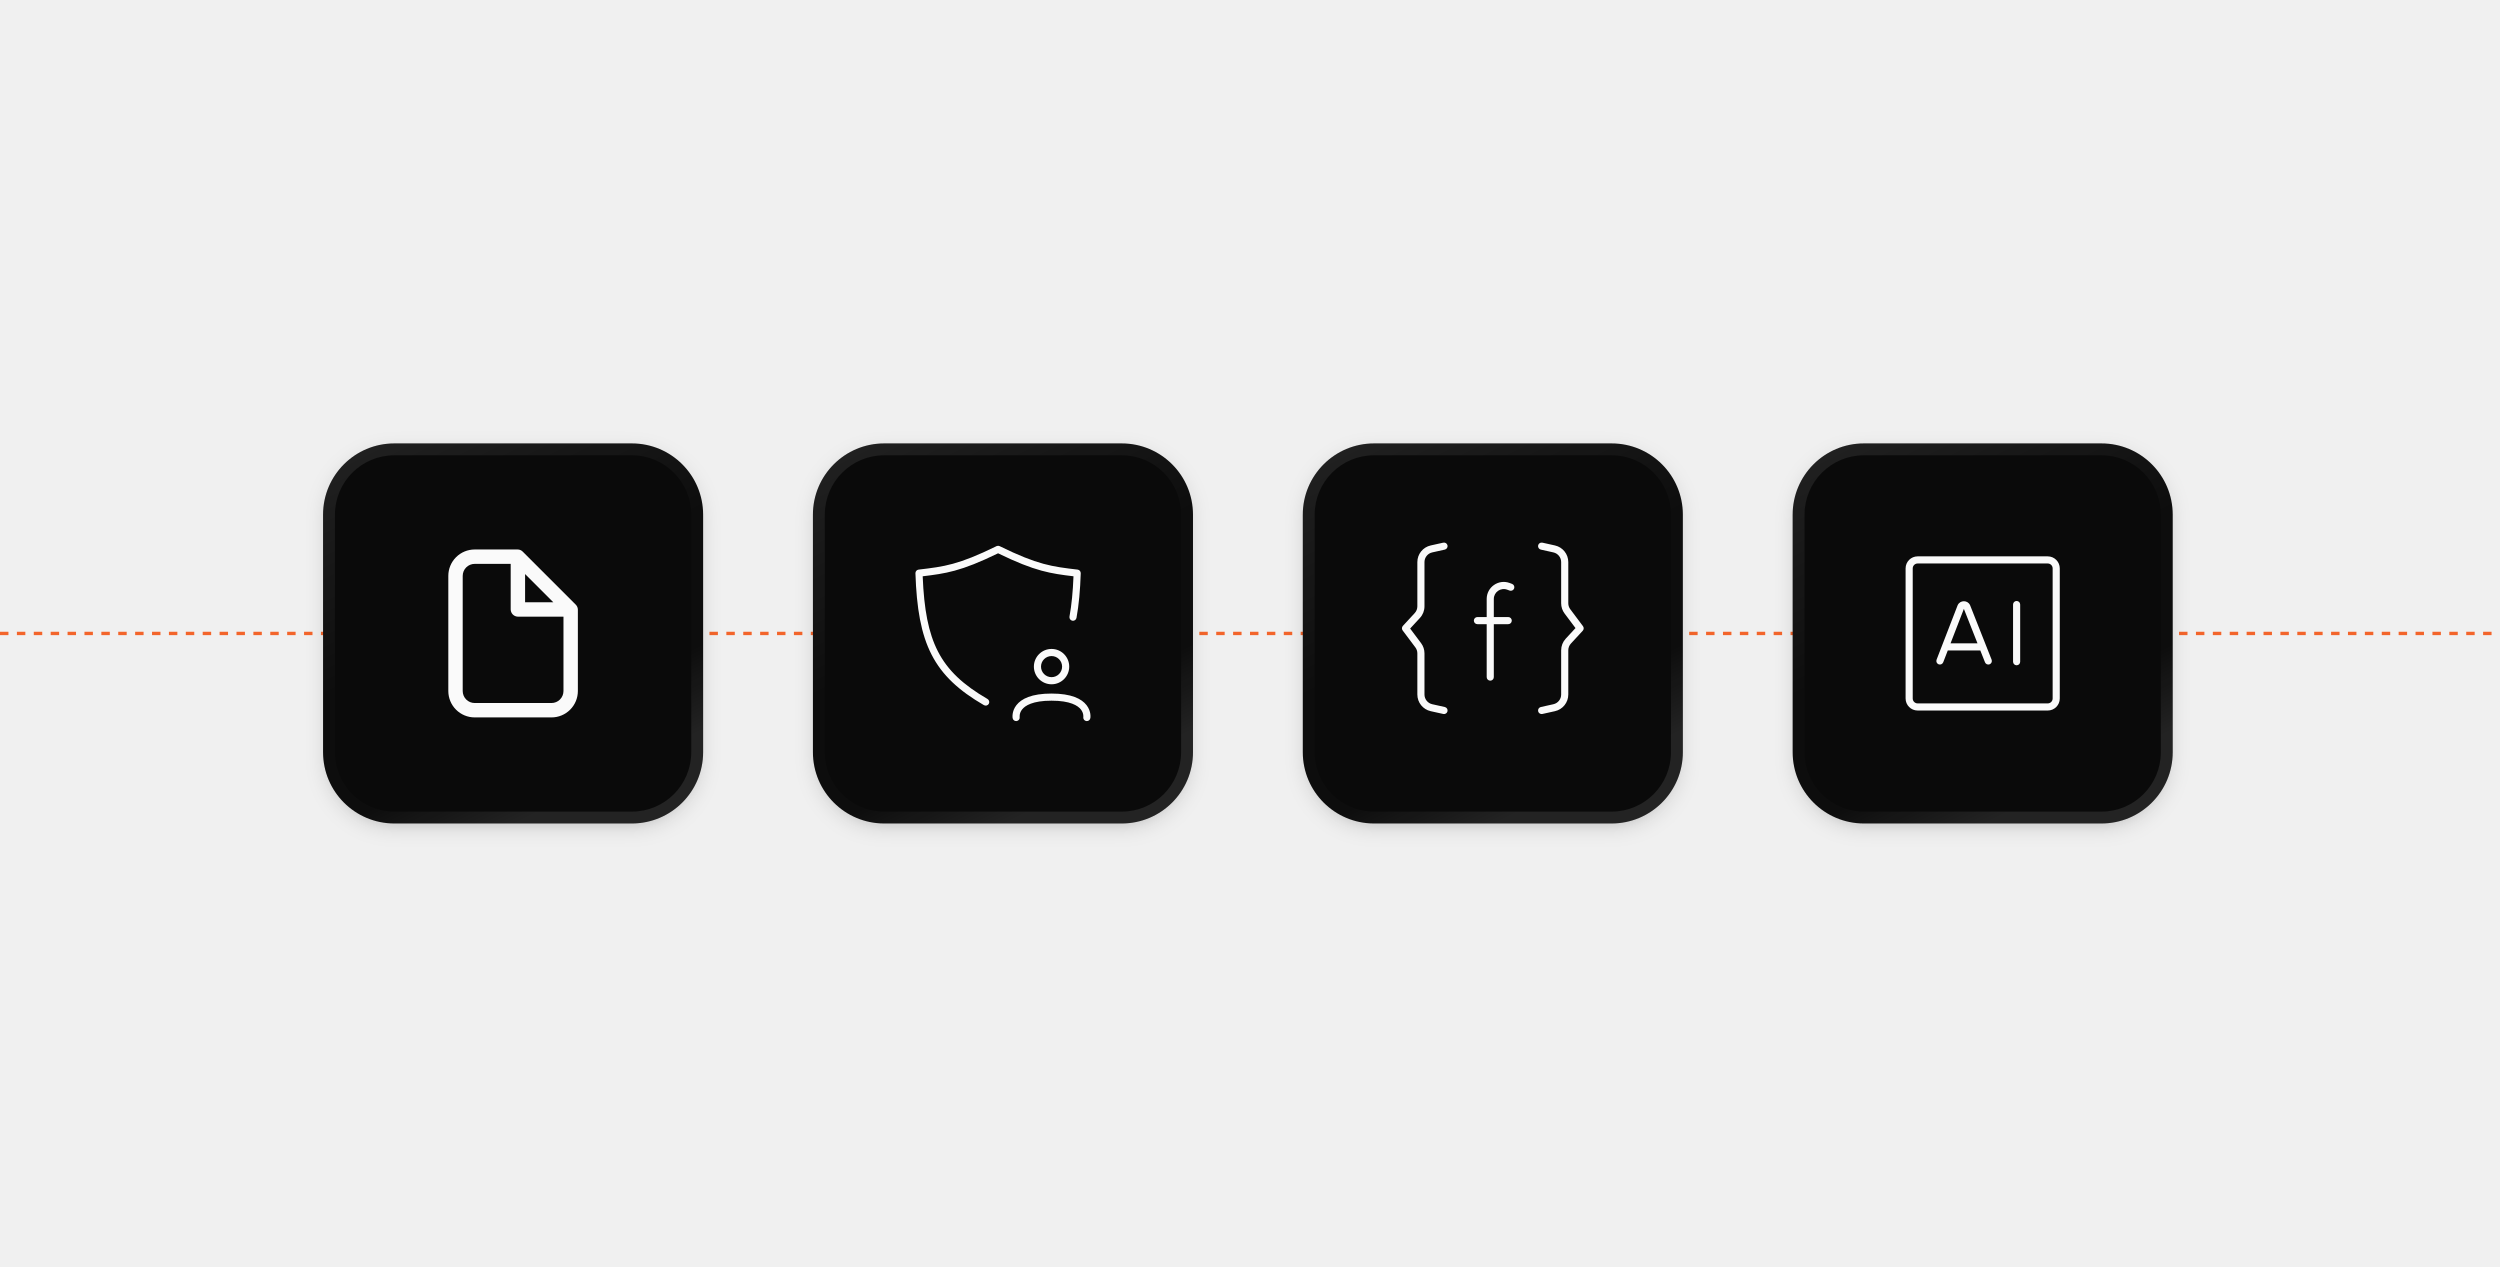
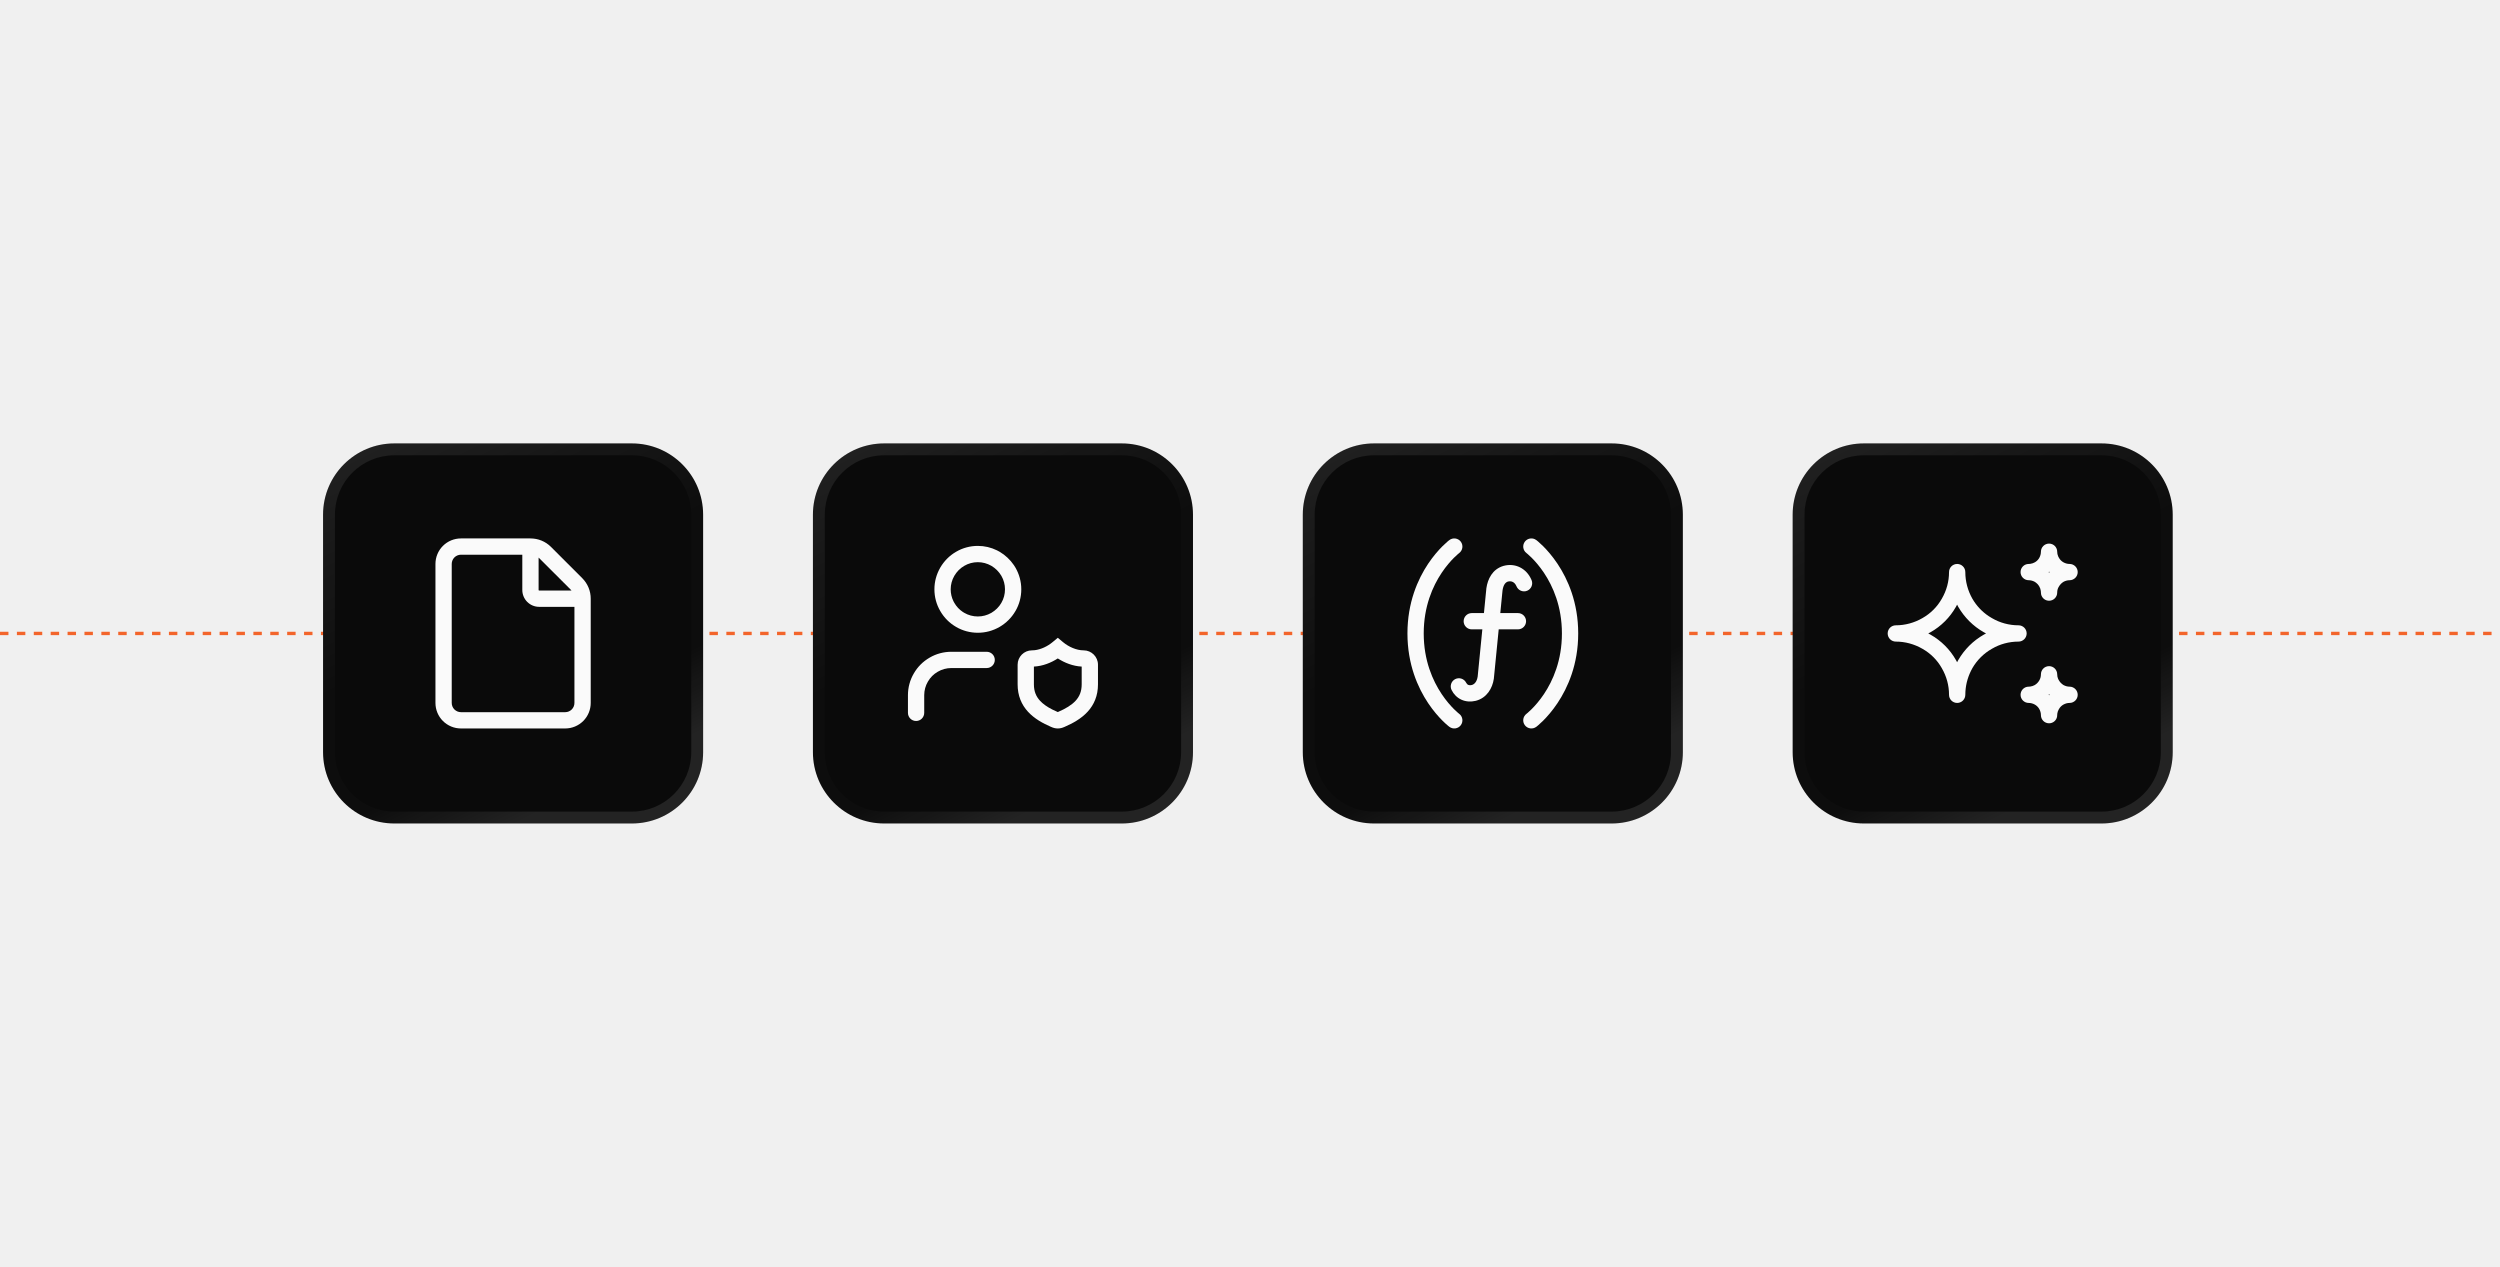
<svg xmlns="http://www.w3.org/2000/svg" width="592" height="300" viewBox="0 0 592 300" fill="none">
-   <g id="Automate threat mitigation" clip-path="url(#clip0_1616_203)">
-     <g id="Connector line">
-       <path id="Connector line_2" d="M-16 150L592 150" stroke="#F3652B" stroke-width="0.8" stroke-dasharray="2 2" />
-     </g>
-     <g id="Icon box" filter="url(#filter0_dd_1616_203)">
-       <mask id="path-4-inside-1_1616_203" fill="white">
-         <path d="M76.5 121.875C76.5 112.555 84.055 105 93.375 105H149.625C158.945 105 166.5 112.555 166.5 121.875V178.125C166.5 187.445 158.945 195 149.625 195H93.375C84.055 195 76.5 187.445 76.5 178.125V121.875Z" />
-       </mask>
-       <path d="M76.5 121.875C76.5 112.555 84.055 105 93.375 105H149.625C158.945 105 166.5 112.555 166.5 121.875V178.125C166.5 187.445 158.945 195 149.625 195H93.375C84.055 195 76.5 187.445 76.5 178.125V121.875Z" fill="#0A0A0A" />
-       <path d="M93.375 105V107.812H149.625V105V102.188H93.375V105ZM166.5 121.875H163.688V178.125H166.5H169.312V121.875H166.5ZM149.625 195V192.188H93.375V195V197.812H149.625V195ZM76.5 178.125H79.312V121.875H76.5H73.688V178.125H76.5ZM93.375 195V192.188C85.609 192.188 79.312 185.892 79.312 178.125H76.5H73.688C73.688 188.998 82.502 197.812 93.375 197.812V195ZM166.5 178.125H163.688C163.688 185.892 157.392 192.188 149.625 192.188V195V197.812C160.498 197.812 169.312 188.998 169.312 178.125H166.5ZM149.625 105V107.812C157.392 107.812 163.688 114.108 163.688 121.875H166.5H169.312C169.312 111.002 160.498 102.188 149.625 102.188V105ZM93.375 105V102.188C82.502 102.188 73.688 111.002 73.688 121.875H76.5H79.312C79.312 114.108 85.609 107.812 93.375 107.812V105Z" fill="url(#paint0_linear_1616_203)" fill-opacity="0.1" mask="url(#path-4-inside-1_1616_203)" />
-       <g id="pi-file">
-         <path id="Vector" d="M122.568 130.117C123.02 130.117 123.453 130.296 123.772 130.616L136.339 143.183C136.643 143.485 136.821 143.892 136.839 144.32V163.635C136.839 165.292 136.181 166.882 135.009 168.054C133.837 169.226 132.248 169.885 130.59 169.885H112.41C110.752 169.885 109.163 169.226 107.991 168.054C106.819 166.882 106.161 165.292 106.161 163.635V136.366C106.161 134.708 106.819 133.119 107.991 131.947C109.163 130.775 110.752 130.117 112.41 130.117H122.568ZM112.41 133.525C111.656 133.525 110.934 133.824 110.401 134.357C109.868 134.89 109.569 135.612 109.569 136.366V163.635C109.569 164.388 109.868 165.111 110.401 165.644C110.934 166.177 111.656 166.476 112.41 166.476H130.59C131.344 166.476 132.066 166.177 132.598 165.644C133.131 165.111 133.43 164.389 133.43 163.635V146.024H122.636C122.186 146.018 121.756 145.836 121.438 145.518C121.12 145.2 120.938 144.77 120.932 144.32V133.525H112.41ZM124.34 142.615H131.022L124.34 135.934V142.615Z" fill="#FAFAFA" />
+   <g id="All scenes">
+     <g id="automate-threat-mitigation" clip-path="url(#clip0_1616_203)">
+       <g id="Connector line">
+         <path id="Connector line_2" d="M-16 150L592 150" stroke="#F3652B" stroke-width="0.8" stroke-dasharray="2 2" />
      </g>
-     </g>
-     <g id="Icon box_2" filter="url(#filter1_dd_1616_203)">
-       <mask id="path-7-inside-2_1616_203" fill="white">
-         <path d="M192.5 121.875C192.5 112.555 200.055 105 209.375 105H265.625C274.945 105 282.5 112.555 282.5 121.875V178.125C282.5 187.445 274.945 195 265.625 195H209.375C200.055 195 192.5 187.445 192.5 178.125V121.875Z" />
-       </mask>
-       <path d="M192.5 121.875C192.5 112.555 200.055 105 209.375 105H265.625C274.945 105 282.5 112.555 282.5 121.875V178.125C282.5 187.445 274.945 195 265.625 195H209.375C200.055 195 192.5 187.445 192.5 178.125V121.875Z" fill="#0A0A0A" />
-       <path d="M209.375 105V107.812H265.625V105V102.188H209.375V105ZM282.5 121.875H279.688V178.125H282.5H285.312V121.875H282.5ZM265.625 195V192.188H209.375V195V197.812H265.625V195ZM192.5 178.125H195.312V121.875H192.5H189.688V178.125H192.5ZM209.375 195V192.188C201.608 192.188 195.312 185.892 195.312 178.125H192.5H189.688C189.688 188.998 198.502 197.812 209.375 197.812V195ZM282.5 178.125H279.688C279.688 185.892 273.392 192.188 265.625 192.188V195V197.812C276.498 197.812 285.312 188.998 285.312 178.125H282.5ZM265.625 105V107.812C273.392 107.812 279.688 114.108 279.688 121.875H282.5H285.312C285.312 111.002 276.498 102.188 265.625 102.188V105ZM209.375 105V102.188C198.502 102.188 189.688 111.002 189.688 121.875H192.5H195.312C195.312 114.108 201.608 107.812 209.375 107.812V105Z" fill="url(#paint1_linear_1616_203)" fill-opacity="0.1" mask="url(#path-7-inside-2_1616_203)" />
-       <g id="ai-security-team">
-         <path id="Vector_2" d="M248.993 164.235C253.72 164.235 256.125 165.477 257.294 166.978C257.871 167.718 258.101 168.468 258.184 169.037C258.225 169.321 258.229 169.562 258.223 169.738C258.219 169.825 258.214 169.898 258.208 169.951C258.205 169.978 258.202 170.001 258.199 170.019C258.198 170.028 258.197 170.036 258.196 170.042C258.196 170.045 258.195 170.049 258.194 170.051V170.054L258.193 170.056L257.362 169.914L258.193 170.058C258.114 170.517 257.678 170.824 257.219 170.745C256.788 170.671 256.491 170.283 256.52 169.857L256.53 169.774L256.529 169.776C256.529 169.777 256.529 169.779 256.529 169.78L256.528 169.782C256.528 169.78 256.529 169.776 256.53 169.769C256.532 169.752 256.534 169.72 256.536 169.676C256.539 169.587 256.538 169.449 256.514 169.28C256.465 168.943 256.327 168.483 255.963 168.015C255.248 167.098 253.468 165.922 248.993 165.922C244.517 165.922 242.737 167.098 242.022 168.015C241.658 168.483 241.521 168.943 241.473 169.28C241.448 169.449 241.446 169.587 241.449 169.676C241.451 169.72 241.453 169.752 241.455 169.769V169.772C241.533 170.23 241.226 170.666 240.768 170.745C240.309 170.825 239.871 170.517 239.792 170.058L240.624 169.914L239.792 170.056V170.054L239.791 170.051C239.791 170.049 239.79 170.045 239.79 170.042C239.789 170.036 239.787 170.028 239.786 170.019C239.784 170.001 239.78 169.978 239.777 169.951C239.771 169.898 239.766 169.825 239.763 169.738C239.756 169.562 239.761 169.321 239.802 169.037C239.884 168.467 240.114 167.718 240.691 166.978C241.861 165.477 244.266 164.235 248.993 164.235ZM241.456 169.774V169.776L241.455 169.772L241.456 169.774ZM236.066 129.291C236.279 129.216 236.515 129.228 236.72 129.328C241.266 131.56 244.363 132.764 247.065 133.502C249.769 134.24 252.106 134.521 255.176 134.882C255.611 134.934 255.934 135.31 255.92 135.748C255.788 139.748 255.479 143.231 254.914 146.31C254.83 146.768 254.39 147.071 253.932 146.988C253.473 146.904 253.17 146.463 253.254 146.005C253.763 143.231 254.06 140.086 254.203 136.464C251.494 136.142 249.219 135.84 246.621 135.13C243.855 134.375 240.75 133.167 236.348 131.023C231.946 133.167 228.841 134.375 226.075 135.13C223.477 135.84 221.202 136.141 218.493 136.463C218.802 144.264 219.833 149.831 222.096 154.243C224.42 158.773 228.088 162.178 233.837 165.517C234.24 165.751 234.378 166.268 234.144 166.671C233.91 167.074 233.393 167.21 232.99 166.977C227.073 163.54 223.115 159.928 220.595 155.013C218.087 150.123 217.049 144.035 216.775 135.748C216.761 135.31 217.085 134.933 217.52 134.882C220.591 134.521 222.927 134.241 225.631 133.502C228.333 132.764 231.431 131.56 235.977 129.328L236.066 129.291ZM249.008 153.668C251.319 153.668 253.193 155.543 253.193 157.854C253.193 160.165 251.319 162.039 249.008 162.039C246.697 162.039 244.823 160.165 244.823 157.854C244.823 155.543 246.697 153.669 249.008 153.668ZM249.008 155.356C247.629 155.356 246.511 156.475 246.511 157.854C246.511 159.233 247.628 160.352 249.008 160.352C250.387 160.352 251.506 159.233 251.506 157.854C251.506 156.475 250.387 155.356 249.008 155.356Z" fill="#FAFAFA" />
+       <g id="Icon box">
+         <mask id="path-4-inside-1_1616_203" fill="white">
+           <path d="M76.5 121.875C76.5 112.555 84.055 105 93.375 105H149.625C158.945 105 166.5 112.555 166.5 121.875V178.125C166.5 187.445 158.945 195 149.625 195H93.375C84.055 195 76.5 187.445 76.5 178.125V121.875Z" />
+         </mask>
+         <path d="M76.5 121.875C76.5 112.555 84.055 105 93.375 105H149.625C158.945 105 166.5 112.555 166.5 121.875V178.125C166.5 187.445 158.945 195 149.625 195H93.375C84.055 195 76.5 187.445 76.5 178.125V121.875Z" fill="#0A0A0A" />
+         <path d="M93.375 105V107.812H149.625V105V102.188H93.375V105ZM166.5 121.875H163.688V178.125H166.5H169.312V121.875H166.5ZM149.625 195V192.188H93.375V195V197.812H149.625V195ZM76.5 178.125H79.312V121.875H76.5H73.688V178.125H76.5ZM93.375 195V192.188C85.609 192.188 79.312 185.892 79.312 178.125H76.5H73.688C73.688 188.998 82.502 197.812 93.375 197.812V195ZM166.5 178.125H163.688C163.688 185.892 157.392 192.188 149.625 192.188V195V197.812C160.498 197.812 169.312 188.998 169.312 178.125H166.5ZM149.625 105V107.812C157.392 107.812 163.688 114.108 163.688 121.875H166.5H169.312C169.312 111.002 160.498 102.188 149.625 102.188V105ZM93.375 105V102.188C82.502 102.188 73.688 111.002 73.688 121.875H76.5H79.312C79.312 114.108 85.609 107.812 93.375 107.812V105Z" fill="url(#paint0_linear_1616_203)" fill-opacity="0.1" mask="url(#path-4-inside-1_1616_203)" />
+         <g id="pi-file">
+           <path id="Vector" fill-rule="evenodd" clip-rule="evenodd" d="M125.615 127.5C125.635 127.5 125.654 127.503 125.673 127.503C126.554 127.51 127.425 127.68 128.238 128.014C129.074 128.358 129.832 128.866 130.472 129.503L137.878 136.911C138.517 137.551 139.022 138.31 139.366 139.145C139.71 139.978 139.887 140.868 139.883 141.768V166.454C139.883 168.058 139.247 169.597 138.116 170.729C136.981 171.864 135.445 172.5 133.844 172.5H109.158C107.554 172.5 106.015 171.864 104.883 170.729C103.748 169.597 103.115 168.058 103.115 166.454V133.543C103.115 131.939 103.748 130.399 104.883 129.268C106.015 128.133 107.554 127.5 109.158 127.5H125.615ZM109.158 131.354C108.58 131.354 108.02 131.585 107.609 131.994C107.201 132.405 106.969 132.964 106.969 133.543V166.454C106.969 167.033 107.201 167.592 107.609 168.003C108.02 168.411 108.58 168.643 109.158 168.643H133.844C134.422 168.643 134.978 168.411 135.387 168.003C135.798 167.592 136.026 167.033 136.026 166.454V143.7H127.669C126.612 143.7 125.599 143.279 124.853 142.533C124.105 141.784 123.683 140.772 123.683 139.714V131.354H109.158ZM127.541 139.714C127.541 139.746 127.553 139.782 127.576 139.804C127.602 139.83 127.634 139.843 127.669 139.843H135.335C135.277 139.772 135.216 139.701 135.152 139.634L127.75 132.235L127.541 132.042V139.714Z" fill="#FAFAFA" />
+         </g>
      </g>
-     </g>
-     <g id="Icon box_3" filter="url(#filter2_dd_1616_203)">
-       <mask id="path-10-inside-3_1616_203" fill="white">
-         <path d="M308.5 121.875C308.5 112.555 316.055 105 325.375 105H381.625C390.945 105 398.5 112.555 398.5 121.875V178.125C398.5 187.445 390.945 195 381.625 195H325.375C316.055 195 308.5 187.445 308.5 178.125V121.875Z" />
-       </mask>
-       <path d="M308.5 121.875C308.5 112.555 316.055 105 325.375 105H381.625C390.945 105 398.5 112.555 398.5 121.875V178.125C398.5 187.445 390.945 195 381.625 195H325.375C316.055 195 308.5 187.445 308.5 178.125V121.875Z" fill="#0A0A0A" />
-       <path d="M325.375 105V107.812H381.625V105V102.188H325.375V105ZM398.5 121.875H395.688V178.125H398.5H401.312V121.875H398.5ZM381.625 195V192.188H325.375V195V197.812H381.625V195ZM308.5 178.125H311.312V121.875H308.5H305.688V178.125H308.5ZM325.375 195V192.188C317.608 192.188 311.312 185.892 311.312 178.125H308.5H305.688C305.688 188.998 314.502 197.812 325.375 197.812V195ZM398.5 178.125H395.688C395.688 185.892 389.392 192.188 381.625 192.188V195V197.812C392.498 197.812 401.312 188.998 401.312 178.125H398.5ZM381.625 105V107.812C389.392 107.812 395.688 114.108 395.688 121.875H398.5H401.312C401.312 111.002 392.498 102.188 381.625 102.188V105ZM325.375 105V102.188C314.502 102.188 305.688 111.002 305.688 121.875H308.5H311.312C311.312 114.108 317.608 107.812 325.375 107.812V105Z" fill="url(#paint2_linear_1616_203)" fill-opacity="0.1" mask="url(#path-10-inside-3_1616_203)" />
-       <g id="ai-edge-functions">
-         <path id="Vector_3" d="M341.763 128.502C342.217 128.401 342.668 128.688 342.769 129.142C342.87 129.597 342.583 130.047 342.129 130.148L339.156 130.809C338.082 131.048 337.316 132.002 337.316 133.102V143.584C337.316 144.598 336.934 145.576 336.246 146.321L333.921 148.841L336.51 152.292C337.033 152.99 337.316 153.841 337.316 154.714V164.467C337.316 165.567 338.082 166.521 339.156 166.76L342.129 167.421C342.583 167.522 342.87 167.972 342.769 168.427C342.668 168.881 342.217 169.168 341.763 169.067L338.79 168.407C336.943 167.997 335.629 166.358 335.629 164.467V154.714C335.629 154.206 335.464 153.711 335.159 153.305L332.149 149.291C331.905 148.965 331.928 148.511 332.204 148.212L335.006 145.177C335.406 144.743 335.629 144.174 335.629 143.584V133.102C335.629 131.211 336.943 129.572 338.79 129.162L341.763 128.502ZM364.23 129.142C364.331 128.688 364.782 128.401 365.237 128.502L368.21 129.162C370.057 129.572 371.371 131.211 371.371 133.102V142.855C371.371 143.363 371.536 143.858 371.841 144.265L374.85 148.278C375.095 148.604 375.072 149.058 374.796 149.357L371.994 152.392C371.594 152.826 371.371 153.395 371.371 153.985V164.467C371.371 166.358 370.056 167.997 368.21 168.407L365.237 169.067C364.782 169.168 364.332 168.881 364.23 168.427C364.13 167.972 364.416 167.522 364.871 167.421L367.844 166.76C368.918 166.521 369.683 165.567 369.683 164.467V153.985C369.684 152.971 370.066 151.993 370.754 151.248L373.079 148.728L370.49 145.277C369.966 144.579 369.684 143.728 369.683 142.855V133.102C369.683 132.002 368.918 131.048 367.844 130.809L364.871 130.148C364.416 130.047 364.13 129.597 364.23 129.142ZM352.048 141.837C352.048 139.019 354.862 137.069 357.501 138.057L358.053 138.265C358.489 138.428 358.71 138.914 358.547 139.35C358.383 139.787 357.896 140.008 357.46 139.845L356.909 139.638C355.374 139.062 353.735 140.197 353.735 141.837V146.116H357.148C357.614 146.116 357.992 146.494 357.992 146.96C357.992 147.426 357.614 147.804 357.148 147.804H353.735V160.339C353.735 160.805 353.357 161.182 352.891 161.182C352.426 161.182 352.048 160.804 352.048 160.339V147.804H349.851C349.385 147.804 349.008 147.426 349.008 146.96C349.008 146.494 349.385 146.116 349.851 146.116H352.048V141.837Z" fill="#FAFAFA" />
+       <g id="Icon box_2">
+         <mask id="path-7-inside-2_1616_203" fill="white">
+           <path d="M192.5 121.875C192.5 112.555 200.055 105 209.375 105H265.625C274.945 105 282.5 112.555 282.5 121.875V178.125C282.5 187.445 274.945 195 265.625 195H209.375C200.055 195 192.5 187.445 192.5 178.125V121.875Z" />
+         </mask>
+         <path d="M192.5 121.875C192.5 112.555 200.055 105 209.375 105H265.625C274.945 105 282.5 112.555 282.5 121.875V178.125C282.5 187.445 274.945 195 265.625 195H209.375C200.055 195 192.5 187.445 192.5 178.125V121.875Z" fill="#0A0A0A" />
+         <path d="M209.375 105V107.812H265.625V105V102.188H209.375V105ZM282.5 121.875H279.688V178.125H282.5H285.312V121.875H282.5ZM265.625 195V192.188H209.375V195V197.812H265.625V195ZM192.5 178.125H195.312V121.875H192.5H189.688V178.125H192.5ZM209.375 195V192.188C201.608 192.188 195.312 185.892 195.312 178.125H192.5H189.688C189.688 188.998 198.502 197.812 209.375 197.812V195ZM282.5 178.125H279.688C279.688 185.892 273.392 192.188 265.625 192.188V195V197.812C276.498 197.812 285.312 188.998 285.312 178.125H282.5ZM265.625 105V107.812C273.392 107.812 279.688 114.108 279.688 121.875H282.5H285.312C285.312 111.002 276.498 102.188 265.625 102.188V105ZM209.375 105V102.188C198.502 102.188 189.688 111.002 189.688 121.875H192.5H195.312C195.312 114.108 201.608 107.812 209.375 107.812V105Z" fill="url(#paint1_linear_1616_203)" fill-opacity="0.1" mask="url(#path-7-inside-2_1616_203)" />
+         <g id="ai-security-team">
+           <path id="Vector_2" fill-rule="evenodd" clip-rule="evenodd" d="M251.721 152.055C253.068 153.177 254.91 154.003 256.607 154.003C258.471 154.003 260.001 155.533 260.001 157.397V162.055C260.001 164.739 259.085 166.867 257.546 168.541C256.064 170.158 254.074 171.27 252.046 172.144L252.043 172.141C251.567 172.363 251.046 172.501 250.487 172.501C249.925 172.501 249.401 172.36 248.925 172.138V172.144C246.897 171.27 244.91 170.155 243.429 168.541C241.889 166.867 240.973 164.739 240.973 162.055V157.397C240.973 155.533 242.5 154.006 244.364 154.003L245.007 153.968C246.514 153.794 248.07 153.039 249.25 152.055L250.487 151.027L251.721 152.055ZM250.487 155.916C248.886 156.951 246.91 157.741 244.827 157.847V162.055C244.827 163.762 245.38 164.964 246.27 165.931C246.977 166.703 247.945 167.378 249.156 167.998L250.452 168.599L250.487 168.612L250.523 168.599C252.355 167.812 253.763 166.96 254.708 165.931C255.595 164.964 256.144 163.762 256.144 162.055V157.847C254.065 157.741 252.088 156.951 250.487 155.916ZM233.644 154.341C234.708 154.341 235.57 155.202 235.57 156.266C235.57 157.333 234.708 158.194 233.644 158.194H225.284C224.14 158.194 223.034 158.497 222.086 159.056L222.066 159.066C221.076 159.634 220.295 160.416 219.726 161.406L219.717 161.425C219.158 162.373 218.855 163.479 218.855 164.623V168.805C218.855 169.869 217.994 170.73 216.93 170.73C215.863 170.73 215.001 169.869 215.001 168.805V164.623C215.001 162.81 215.474 161.026 216.393 159.467C217.296 157.902 218.563 156.639 220.128 155.732C221.687 154.813 223.474 154.341 225.284 154.341H233.644ZM231.552 129.269C233.149 129.269 234.686 129.632 236.097 130.33L236.695 130.651L236.714 130.661C238.054 131.452 239.215 132.541 240.092 133.83L240.449 134.396L240.459 134.415C241.362 135.984 241.841 137.729 241.841 139.552C241.841 141.364 241.368 143.155 240.449 144.714L240.446 144.711C239.53 146.298 238.228 147.555 236.714 148.449L236.695 148.458C235.123 149.362 233.378 149.837 231.552 149.837C229.742 149.837 227.955 149.368 226.396 148.449C224.831 147.542 223.568 146.276 222.664 144.711C221.745 143.152 221.269 141.364 221.269 139.552C221.269 137.729 221.748 135.984 222.651 134.415L222.661 134.396C223.551 132.882 224.808 131.58 226.396 130.664C227.955 129.745 229.742 129.269 231.552 129.269ZM231.552 133.123C230.408 133.123 229.302 133.425 228.354 133.984L228.334 133.994C227.36 134.553 226.566 135.367 225.985 136.353C225.416 137.35 225.123 138.427 225.123 139.552C225.123 140.554 225.355 141.528 225.785 142.39L225.985 142.75L225.994 142.769C226.493 143.637 227.155 144.347 227.974 144.891L228.334 145.116L228.354 145.125C229.302 145.681 230.408 145.98 231.552 145.98C232.68 145.98 233.757 145.691 234.753 145.125C235.74 144.54 236.553 143.746 237.116 142.769L237.125 142.75C237.685 141.805 237.98 140.696 237.98 139.552C237.98 138.427 237.694 137.35 237.125 136.353C236.55 135.383 235.724 134.557 234.753 133.984C233.757 133.416 232.68 133.123 231.552 133.123Z" fill="#FAFAFA" />
+         </g>
      </g>
-     </g>
-     <g id="Icon box_4" filter="url(#filter3_dd_1616_203)">
-       <mask id="path-13-inside-4_1616_203" fill="white">
-         <path d="M424.5 121.875C424.5 112.555 432.055 105 441.375 105H497.625C506.945 105 514.5 112.555 514.5 121.875V178.125C514.5 187.445 506.945 195 497.625 195H441.375C432.055 195 424.5 187.445 424.5 178.125V121.875Z" />
-       </mask>
-       <path d="M424.5 121.875C424.5 112.555 432.055 105 441.375 105H497.625C506.945 105 514.5 112.555 514.5 121.875V178.125C514.5 187.445 506.945 195 497.625 195H441.375C432.055 195 424.5 187.445 424.5 178.125V121.875Z" fill="#0A0A0A" />
-       <path d="M441.375 105V107.812H497.625V105V102.188H441.375V105ZM514.5 121.875H511.688V178.125H514.5H517.312V121.875H514.5ZM497.625 195V192.188H441.375V195V197.812H497.625V195ZM424.5 178.125H427.312V121.875H424.5H421.688V178.125H424.5ZM441.375 195V192.188C433.608 192.188 427.312 185.892 427.312 178.125H424.5H421.688C421.688 188.998 430.502 197.812 441.375 197.812V195ZM514.5 178.125H511.688C511.688 185.892 505.392 192.188 497.625 192.188V195V197.812C508.498 197.812 517.312 188.998 517.312 178.125H514.5ZM497.625 105V107.812C505.392 107.812 511.688 114.108 511.688 121.875H514.5H517.312C517.312 111.002 508.498 102.188 497.625 102.188V105ZM441.375 105V102.188C430.502 102.188 421.688 111.002 421.688 121.875H424.5H427.312C427.312 114.108 433.608 107.812 441.375 107.812V105Z" fill="url(#paint3_linear_1616_203)" fill-opacity="0.1" mask="url(#path-13-inside-4_1616_203)" />
-       <g id="ai-ai-pillar">
-         <path id="Vector_4" d="M484.901 131.745C486.477 131.745 487.754 133.023 487.754 134.598V165.402C487.754 166.977 486.477 168.254 484.901 168.254H454.098C452.522 168.254 451.245 166.977 451.245 165.402V134.598C451.245 133.023 452.522 131.745 454.098 131.745H484.901ZM454.098 133.433C453.454 133.433 452.933 133.955 452.933 134.598V165.402C452.933 166.045 453.454 166.566 454.098 166.567H484.901C485.545 166.567 486.066 166.045 486.066 165.402V134.598C486.066 133.954 485.545 133.433 484.901 133.433H454.098ZM477.535 142.309C478.001 142.309 478.379 142.687 478.379 143.153V156.696C478.379 157.162 478.001 157.54 477.535 157.54C477.069 157.54 476.692 157.162 476.691 156.696V143.153C476.692 142.687 477.07 142.309 477.535 142.309ZM463.593 143.279C464.171 142.073 465.908 142.067 466.494 143.269L466.549 143.393L470.298 152.879L471.615 156.212C471.786 156.645 471.574 157.136 471.141 157.307C470.707 157.478 470.217 157.265 470.046 156.832L468.939 154.033H461.235L460.155 156.826C459.987 157.261 459.498 157.477 459.063 157.309C458.629 157.14 458.413 156.651 458.581 156.217L459.87 152.885L463.538 143.404L463.593 143.279ZM461.889 152.346H468.272L465.046 144.182L461.889 152.346Z" fill="#FAFAFA" />
+       <g id="Icon box_3">
+         <mask id="path-10-inside-3_1616_203" fill="white">
+           <path d="M308.5 121.875C308.5 112.555 316.055 105 325.375 105H381.625C390.945 105 398.5 112.555 398.5 121.875V178.125C398.5 187.445 390.945 195 381.625 195H325.375C316.055 195 308.5 187.445 308.5 178.125V121.875Z" />
+         </mask>
+         <path d="M308.5 121.875C308.5 112.555 316.055 105 325.375 105H381.625C390.945 105 398.5 112.555 398.5 121.875V178.125C398.5 187.445 390.945 195 381.625 195H325.375C316.055 195 308.5 187.445 308.5 178.125V121.875Z" fill="#0A0A0A" />
+         <path d="M325.375 105V107.812H381.625V105V102.188H325.375V105ZM398.5 121.875H395.688V178.125H398.5H401.312V121.875H398.5ZM381.625 195V192.188H325.375V195V197.812H381.625V195ZM308.5 178.125H311.312V121.875H308.5H305.688V178.125H308.5ZM325.375 195V192.188C317.608 192.188 311.312 185.892 311.312 178.125H308.5H305.688C305.688 188.998 314.502 197.812 325.375 197.812V195ZM398.5 178.125H395.688C395.688 185.892 389.392 192.188 381.625 192.188V195V197.812C392.498 197.812 401.312 188.998 401.312 178.125H398.5ZM381.625 105V107.812C389.392 107.812 395.688 114.108 395.688 121.875H398.5H401.312C401.312 111.002 392.498 102.188 381.625 102.188V105ZM325.375 105V102.188C314.502 102.188 305.688 111.002 305.688 121.875H308.5H311.312C311.312 114.108 317.608 107.812 325.375 107.812V105Z" fill="url(#paint2_linear_1616_203)" fill-opacity="0.1" mask="url(#path-10-inside-3_1616_203)" />
+         <g id="ai-edge-functions">
+           <path id="Vector_3" fill-rule="evenodd" clip-rule="evenodd" d="M343.219 127.883C344.07 127.246 345.279 127.42 345.919 128.272C346.555 129.127 346.378 130.332 345.526 130.968L345.523 130.975C345.514 130.981 345.494 130.997 345.472 131.017C345.42 131.055 345.337 131.123 345.231 131.213C345.015 131.399 344.691 131.688 344.302 132.077C343.517 132.858 342.457 134.048 341.393 135.636C339.271 138.811 337.137 143.591 337.137 150C337.137 156.41 339.271 161.186 341.393 164.362C342.457 165.953 343.517 167.139 344.302 167.92C344.691 168.312 345.015 168.598 345.231 168.785C345.337 168.878 345.42 168.942 345.472 168.981C345.494 169 345.514 169.016 345.523 169.022L345.526 169.026C346.378 169.662 346.555 170.874 345.919 171.726C345.279 172.577 344.07 172.751 343.219 172.115L343.209 172.111C343.206 172.108 343.202 172.105 343.199 172.102C343.19 172.095 343.18 172.086 343.167 172.076C343.141 172.057 343.109 172.031 343.067 171.999C342.984 171.931 342.868 171.838 342.727 171.716C342.441 171.472 342.045 171.118 341.579 170.652C340.647 169.72 339.413 168.338 338.185 166.502C335.729 162.822 333.283 157.313 333.283 150C333.283 142.688 335.729 137.175 338.185 133.495C339.413 131.66 340.647 130.277 341.579 129.345C342.045 128.882 342.441 128.526 342.727 128.281C342.868 128.162 342.984 128.066 343.067 127.998C343.109 127.966 343.141 127.941 343.167 127.921C343.18 127.912 343.19 127.902 343.199 127.896C343.202 127.892 343.206 127.892 343.209 127.889L343.215 127.886C343.215 127.886 343.228 127.902 343.759 128.609L343.219 127.883ZM361.084 128.272C361.643 127.529 362.636 127.301 363.449 127.683L363.784 127.883L363.79 127.889C363.793 127.892 363.8 127.892 363.803 127.896C363.812 127.902 363.822 127.912 363.835 127.921C363.861 127.941 363.893 127.966 363.935 127.998C364.018 128.066 364.134 128.159 364.279 128.281C364.561 128.526 364.957 128.882 365.423 129.345C366.355 130.277 367.586 131.66 368.814 133.495C371.273 137.175 373.719 142.688 373.719 150C373.719 157.313 371.27 162.822 368.814 166.502C367.586 168.338 366.355 169.72 365.423 170.652C364.957 171.118 364.561 171.472 364.279 171.716C364.137 171.838 364.018 171.931 363.935 171.999C363.893 172.031 363.861 172.057 363.835 172.076C363.822 172.086 363.812 172.095 363.803 172.102C363.8 172.105 363.793 172.108 363.79 172.111L363.787 172.115C362.935 172.751 361.723 172.577 361.084 171.726C360.447 170.874 360.621 169.662 361.476 169.026V169.022C361.489 169.016 361.508 169 361.53 168.981C361.582 168.942 361.662 168.875 361.768 168.785C361.987 168.598 362.308 168.312 362.697 167.92C363.481 167.139 364.542 165.953 365.606 164.362C367.727 161.186 369.862 156.41 369.862 150C369.862 143.591 367.727 138.811 365.606 135.636C364.542 134.048 363.481 132.858 362.697 132.077C362.308 131.688 361.984 131.399 361.768 131.213C361.662 131.123 361.582 131.055 361.53 131.017C361.505 130.997 361.485 130.981 361.476 130.975L361.472 130.968C360.621 130.332 360.447 129.123 361.084 128.272ZM356.047 134C358.779 133.254 361.508 134.572 362.675 137.368C363.083 138.348 362.617 139.477 361.636 139.888C360.656 140.296 359.525 139.833 359.113 138.85C358.676 137.802 357.882 137.506 357.085 137.712C356.519 137.892 355.999 138.438 355.796 139.833L355.269 145.179H359.447C360.511 145.179 361.373 146.043 361.373 147.107C361.373 148.171 360.511 149.033 359.447 149.033H354.893L353.749 160.636C353.745 160.665 353.745 160.697 353.739 160.726C353.414 162.973 352.09 165.268 349.486 165.946L349.451 165.956C348.291 166.236 347.121 166.165 346.073 165.692C345.028 165.217 344.237 164.397 343.739 163.401C343.264 162.449 343.649 161.289 344.601 160.81C345.555 160.334 346.716 160.723 347.191 161.675C347.336 161.964 347.51 162.108 347.67 162.179C347.828 162.25 348.101 162.308 348.535 162.205C349.13 162.041 349.721 161.456 349.914 160.209L351.016 149.033H348.516C347.452 149.033 346.59 148.171 346.59 147.107C346.59 146.043 347.452 145.179 348.516 145.179H351.396L351.968 139.367L351.977 139.277C352.286 137.156 353.363 134.803 355.999 134.012L356.047 134ZM343.219 172.115L344.369 170.572L343.219 172.115Z" fill="#FAFAFA" />
+         </g>
+       </g>
+       <g id="Icon box_4">
+         <mask id="path-13-inside-4_1616_203" fill="white">
+           <path d="M424.5 121.875C424.5 112.555 432.055 105 441.375 105H497.625C506.945 105 514.5 112.555 514.5 121.875V178.125C514.5 187.445 506.945 195 497.625 195H441.375C432.055 195 424.5 187.445 424.5 178.125V121.875Z" />
+         </mask>
+         <path d="M424.5 121.875C424.5 112.555 432.055 105 441.375 105H497.625C506.945 105 514.5 112.555 514.5 121.875V178.125C514.5 187.445 506.945 195 497.625 195H441.375C432.055 195 424.5 187.445 424.5 178.125V121.875Z" fill="#0A0A0A" />
+         <path d="M441.375 105V107.812H497.625V105V102.188H441.375V105ZM514.5 121.875H511.688V178.125H514.5H517.312V121.875H514.5ZM497.625 195V192.188H441.375V195V197.812H497.625V195ZM424.5 178.125H427.312V121.875H424.5H421.688V178.125H424.5ZM441.375 195V192.188C433.608 192.188 427.312 185.892 427.312 178.125H424.5H421.688C421.688 188.998 430.502 197.812 441.375 197.812V195ZM514.5 178.125H511.688C511.688 185.892 505.392 192.188 497.625 192.188V195V197.812C508.498 197.812 517.312 188.998 517.312 178.125H514.5ZM497.625 105V107.812C505.392 107.812 511.688 114.108 511.688 121.875H514.5H517.312C517.312 111.002 508.498 102.188 497.625 102.188V105ZM441.375 105V102.188C430.502 102.188 421.688 111.002 421.688 121.875H424.5H427.312C427.312 114.108 433.608 107.812 441.375 107.812V105Z" fill="url(#paint3_linear_1616_203)" fill-opacity="0.1" mask="url(#path-13-inside-4_1616_203)" />
+         <g id="ai-ai-pillar">
+           <path id="Vector_4" fill-rule="evenodd" clip-rule="evenodd" d="M483.291 169.351C483.291 168.856 483.156 168.345 482.895 167.889C482.651 167.455 482.291 167.098 481.86 166.851C481.401 166.593 480.89 166.455 480.398 166.455C479.331 166.455 478.469 165.594 478.469 164.53C478.469 163.598 479.128 162.82 480.009 162.64L480.398 162.601L480.768 162.576C481.131 162.527 481.494 162.405 481.831 162.219C482.298 161.929 482.658 161.557 482.895 161.136L482.915 161.103C483.149 160.708 483.291 160.213 483.291 159.676C483.291 158.612 484.152 157.744 485.219 157.744C486.283 157.744 487.145 158.612 487.145 159.676C487.145 160.078 487.225 160.444 487.363 160.756L487.518 161.052L487.572 161.136C487.81 161.557 488.17 161.929 488.636 162.219C489.089 162.469 489.588 162.601 490.07 162.601C491.137 162.601 492.001 163.463 492.001 164.53C492.001 165.594 491.137 166.455 490.07 166.455C489.578 166.455 489.07 166.593 488.61 166.851C488.176 167.098 487.816 167.455 487.572 167.889C487.563 167.905 487.553 167.924 487.54 167.94C487.344 168.265 487.219 168.618 487.17 168.982L487.145 169.351L487.109 169.74C486.929 170.618 486.151 171.277 485.219 171.277C484.152 171.277 483.291 170.415 483.291 169.351ZM461.53 164.53C461.53 162.302 460.945 160.158 459.826 158.233L459.817 158.214C458.737 156.301 457.155 154.72 455.243 153.64L455.227 153.63C453.298 152.515 451.125 151.93 448.93 151.93C447.863 151.93 447.001 151.065 447.001 149.998C447.001 148.934 447.863 148.073 448.93 148.073C451.125 148.073 453.298 147.488 455.227 146.369L455.243 146.359C457.155 145.279 458.737 143.698 459.817 141.786L459.826 141.769C460.945 139.841 461.53 137.7 461.53 135.473C461.53 134.406 462.391 133.544 463.455 133.544C464.523 133.544 465.387 134.406 465.387 135.473C465.387 137.7 465.969 139.851 467.065 141.786C468.042 143.467 469.376 144.881 470.97 145.932L471.671 146.359L471.7 146.376C473.584 147.484 475.753 148.073 477.987 148.073C479.051 148.073 479.913 148.934 479.913 149.998C479.913 151.062 479.051 151.93 477.987 151.93C475.753 151.93 473.584 152.515 471.7 153.624L471.671 153.64C469.765 154.717 468.18 156.292 467.062 158.211L467.065 158.214C466.107 159.908 465.541 161.766 465.416 163.697L465.387 164.53L465.345 164.919C465.165 165.796 464.388 166.455 463.455 166.455C462.391 166.455 461.53 165.594 461.53 164.53ZM485.235 164.395C485.194 164.437 485.152 164.475 485.11 164.517C485.152 164.556 485.194 164.594 485.235 164.636C485.274 164.594 485.313 164.556 485.354 164.517C485.313 164.475 485.274 164.433 485.235 164.395ZM463.173 143.682C461.749 146.205 459.666 148.294 457.143 149.718L457.139 149.715C456.966 149.815 456.789 149.905 456.612 149.998C456.789 150.091 456.966 150.181 457.139 150.281C459.663 151.708 461.752 153.791 463.176 156.314C463.272 156.478 463.353 156.648 463.443 156.816C463.529 156.648 463.613 156.478 463.706 156.314L463.716 156.298C465.169 153.791 467.248 151.708 469.771 150.281C469.942 150.181 470.119 150.091 470.292 149.998C470.119 149.905 469.942 149.815 469.771 149.715C467.248 148.288 465.169 146.208 463.716 143.701L463.706 143.685C463.613 143.521 463.533 143.348 463.443 143.181C463.353 143.348 463.269 143.518 463.173 143.682ZM483.291 140.323L483.262 139.931C483.214 139.548 483.091 139.195 482.915 138.896L482.895 138.864C482.658 138.443 482.298 138.07 481.831 137.777C481.378 137.53 480.88 137.398 480.398 137.398C479.331 137.398 478.469 136.537 478.469 135.473C478.469 134.541 479.128 133.763 480.009 133.583L480.398 133.544L480.768 133.518C481.14 133.47 481.513 133.345 481.86 133.149C482.291 132.904 482.651 132.544 482.895 132.114C483.156 131.654 483.291 131.143 483.291 130.651C483.291 129.584 484.152 128.723 485.219 128.723C486.283 128.723 487.145 129.584 487.145 130.651C487.145 131.018 487.222 131.384 487.37 131.728L487.54 132.059L487.572 132.114C487.816 132.548 488.176 132.904 488.61 133.149C489.07 133.409 489.578 133.544 490.07 133.544C491.137 133.544 492.001 134.406 492.001 135.473C492.001 136.537 491.137 137.398 490.07 137.398C489.588 137.398 489.089 137.53 488.636 137.777C488.17 138.07 487.81 138.443 487.572 138.864C487.556 138.893 487.537 138.922 487.518 138.951C487.283 139.317 487.145 139.789 487.145 140.323C487.145 141.39 486.283 142.255 485.219 142.255C484.287 142.255 483.509 141.593 483.329 140.712L483.291 140.323ZM485.235 135.36C485.194 135.402 485.152 135.441 485.11 135.482C485.152 135.521 485.194 135.563 485.235 135.604C485.274 135.563 485.313 135.521 485.354 135.482C485.313 135.441 485.274 135.402 485.235 135.36Z" fill="#FAFAFA" />
+         </g>
      </g>
    </g>
  </g>
  <defs>
-     <filter id="filter0_dd_1616_203" x="72.281" y="102.188" width="98.438" height="98.438" filterUnits="userSpaceOnUse" color-interpolation-filters="sRGB">
-       <feFlood flood-opacity="0" result="BackgroundImageFix" />
-       <feColorMatrix in="SourceAlpha" type="matrix" values="0 0 0 0 0 0 0 0 0 0 0 0 0 0 0 0 0 0 127 0" result="hardAlpha" />
-       <feMorphology radius="1.406" operator="erode" in="SourceAlpha" result="effect1_dropShadow_1616_203" />
-       <feOffset dy="1.406" />
-       <feGaussianBlur stdDeviation="1.406" />
-       <feColorMatrix type="matrix" values="0 0 0 0 0 0 0 0 0 0 0 0 0 0 0 0 0 0 0.1 0" />
-       <feBlend mode="normal" in2="BackgroundImageFix" result="effect1_dropShadow_1616_203" />
-       <feColorMatrix in="SourceAlpha" type="matrix" values="0 0 0 0 0 0 0 0 0 0 0 0 0 0 0 0 0 0 127 0" result="hardAlpha" />
-       <feOffset dy="1.406" />
-       <feGaussianBlur stdDeviation="2.109" />
-       <feColorMatrix type="matrix" values="0 0 0 0 0 0 0 0 0 0 0 0 0 0 0 0 0 0 0.1 0" />
-       <feBlend mode="normal" in2="effect1_dropShadow_1616_203" result="effect2_dropShadow_1616_203" />
-       <feBlend mode="normal" in="SourceGraphic" in2="effect2_dropShadow_1616_203" result="shape" />
-     </filter>
-     <filter id="filter1_dd_1616_203" x="188.281" y="102.188" width="98.438" height="98.438" filterUnits="userSpaceOnUse" color-interpolation-filters="sRGB">
-       <feFlood flood-opacity="0" result="BackgroundImageFix" />
-       <feColorMatrix in="SourceAlpha" type="matrix" values="0 0 0 0 0 0 0 0 0 0 0 0 0 0 0 0 0 0 127 0" result="hardAlpha" />
-       <feMorphology radius="1.406" operator="erode" in="SourceAlpha" result="effect1_dropShadow_1616_203" />
-       <feOffset dy="1.406" />
-       <feGaussianBlur stdDeviation="1.406" />
-       <feColorMatrix type="matrix" values="0 0 0 0 0 0 0 0 0 0 0 0 0 0 0 0 0 0 0.1 0" />
-       <feBlend mode="normal" in2="BackgroundImageFix" result="effect1_dropShadow_1616_203" />
-       <feColorMatrix in="SourceAlpha" type="matrix" values="0 0 0 0 0 0 0 0 0 0 0 0 0 0 0 0 0 0 127 0" result="hardAlpha" />
-       <feOffset dy="1.406" />
-       <feGaussianBlur stdDeviation="2.109" />
-       <feColorMatrix type="matrix" values="0 0 0 0 0 0 0 0 0 0 0 0 0 0 0 0 0 0 0.1 0" />
-       <feBlend mode="normal" in2="effect1_dropShadow_1616_203" result="effect2_dropShadow_1616_203" />
-       <feBlend mode="normal" in="SourceGraphic" in2="effect2_dropShadow_1616_203" result="shape" />
-     </filter>
-     <filter id="filter2_dd_1616_203" x="304.281" y="102.188" width="98.438" height="98.438" filterUnits="userSpaceOnUse" color-interpolation-filters="sRGB">
-       <feFlood flood-opacity="0" result="BackgroundImageFix" />
-       <feColorMatrix in="SourceAlpha" type="matrix" values="0 0 0 0 0 0 0 0 0 0 0 0 0 0 0 0 0 0 127 0" result="hardAlpha" />
-       <feMorphology radius="1.406" operator="erode" in="SourceAlpha" result="effect1_dropShadow_1616_203" />
-       <feOffset dy="1.406" />
-       <feGaussianBlur stdDeviation="1.406" />
-       <feColorMatrix type="matrix" values="0 0 0 0 0 0 0 0 0 0 0 0 0 0 0 0 0 0 0.1 0" />
-       <feBlend mode="normal" in2="BackgroundImageFix" result="effect1_dropShadow_1616_203" />
-       <feColorMatrix in="SourceAlpha" type="matrix" values="0 0 0 0 0 0 0 0 0 0 0 0 0 0 0 0 0 0 127 0" result="hardAlpha" />
-       <feOffset dy="1.406" />
-       <feGaussianBlur stdDeviation="2.109" />
-       <feColorMatrix type="matrix" values="0 0 0 0 0 0 0 0 0 0 0 0 0 0 0 0 0 0 0.1 0" />
-       <feBlend mode="normal" in2="effect1_dropShadow_1616_203" result="effect2_dropShadow_1616_203" />
-       <feBlend mode="normal" in="SourceGraphic" in2="effect2_dropShadow_1616_203" result="shape" />
-     </filter>
-     <filter id="filter3_dd_1616_203" x="420.281" y="102.188" width="98.438" height="98.438" filterUnits="userSpaceOnUse" color-interpolation-filters="sRGB">
-       <feFlood flood-opacity="0" result="BackgroundImageFix" />
-       <feColorMatrix in="SourceAlpha" type="matrix" values="0 0 0 0 0 0 0 0 0 0 0 0 0 0 0 0 0 0 127 0" result="hardAlpha" />
-       <feMorphology radius="1.406" operator="erode" in="SourceAlpha" result="effect1_dropShadow_1616_203" />
-       <feOffset dy="1.406" />
-       <feGaussianBlur stdDeviation="1.406" />
-       <feColorMatrix type="matrix" values="0 0 0 0 0 0 0 0 0 0 0 0 0 0 0 0 0 0 0.1 0" />
-       <feBlend mode="normal" in2="BackgroundImageFix" result="effect1_dropShadow_1616_203" />
-       <feColorMatrix in="SourceAlpha" type="matrix" values="0 0 0 0 0 0 0 0 0 0 0 0 0 0 0 0 0 0 127 0" result="hardAlpha" />
-       <feOffset dy="1.406" />
-       <feGaussianBlur stdDeviation="2.109" />
-       <feColorMatrix type="matrix" values="0 0 0 0 0 0 0 0 0 0 0 0 0 0 0 0 0 0 0.1 0" />
-       <feBlend mode="normal" in2="effect1_dropShadow_1616_203" result="effect2_dropShadow_1616_203" />
-       <feBlend mode="normal" in="SourceGraphic" in2="effect2_dropShadow_1616_203" result="shape" />
-     </filter>
    <linearGradient id="paint0_linear_1616_203" x1="76.5" y1="105" x2="121.5" y2="195" gradientUnits="userSpaceOnUse">
      <stop stop-color="white" />
      <stop offset="0.548" stop-color="white" stop-opacity="0.1" />
      <stop offset="0.817" stop-color="white" stop-opacity="0.1" />
      <stop offset="1" stop-color="white" />
    </linearGradient>
    <linearGradient id="paint1_linear_1616_203" x1="192.5" y1="105" x2="237.5" y2="195" gradientUnits="userSpaceOnUse">
      <stop stop-color="white" />
      <stop offset="0.548" stop-color="white" stop-opacity="0.1" />
      <stop offset="0.817" stop-color="white" stop-opacity="0.1" />
      <stop offset="1" stop-color="white" />
    </linearGradient>
    <linearGradient id="paint2_linear_1616_203" x1="308.5" y1="105" x2="353.5" y2="195" gradientUnits="userSpaceOnUse">
      <stop stop-color="white" />
      <stop offset="0.548" stop-color="white" stop-opacity="0.1" />
      <stop offset="0.817" stop-color="white" stop-opacity="0.1" />
      <stop offset="1" stop-color="white" />
    </linearGradient>
    <linearGradient id="paint3_linear_1616_203" x1="424.5" y1="105" x2="469.5" y2="195" gradientUnits="userSpaceOnUse">
      <stop stop-color="white" />
      <stop offset="0.548" stop-color="white" stop-opacity="0.1" />
      <stop offset="0.817" stop-color="white" stop-opacity="0.1" />
      <stop offset="1" stop-color="white" />
    </linearGradient>
    <clipPath id="clip0_1616_203">
      <rect width="592" height="300" fill="white" />
    </clipPath>
  </defs>
</svg>
